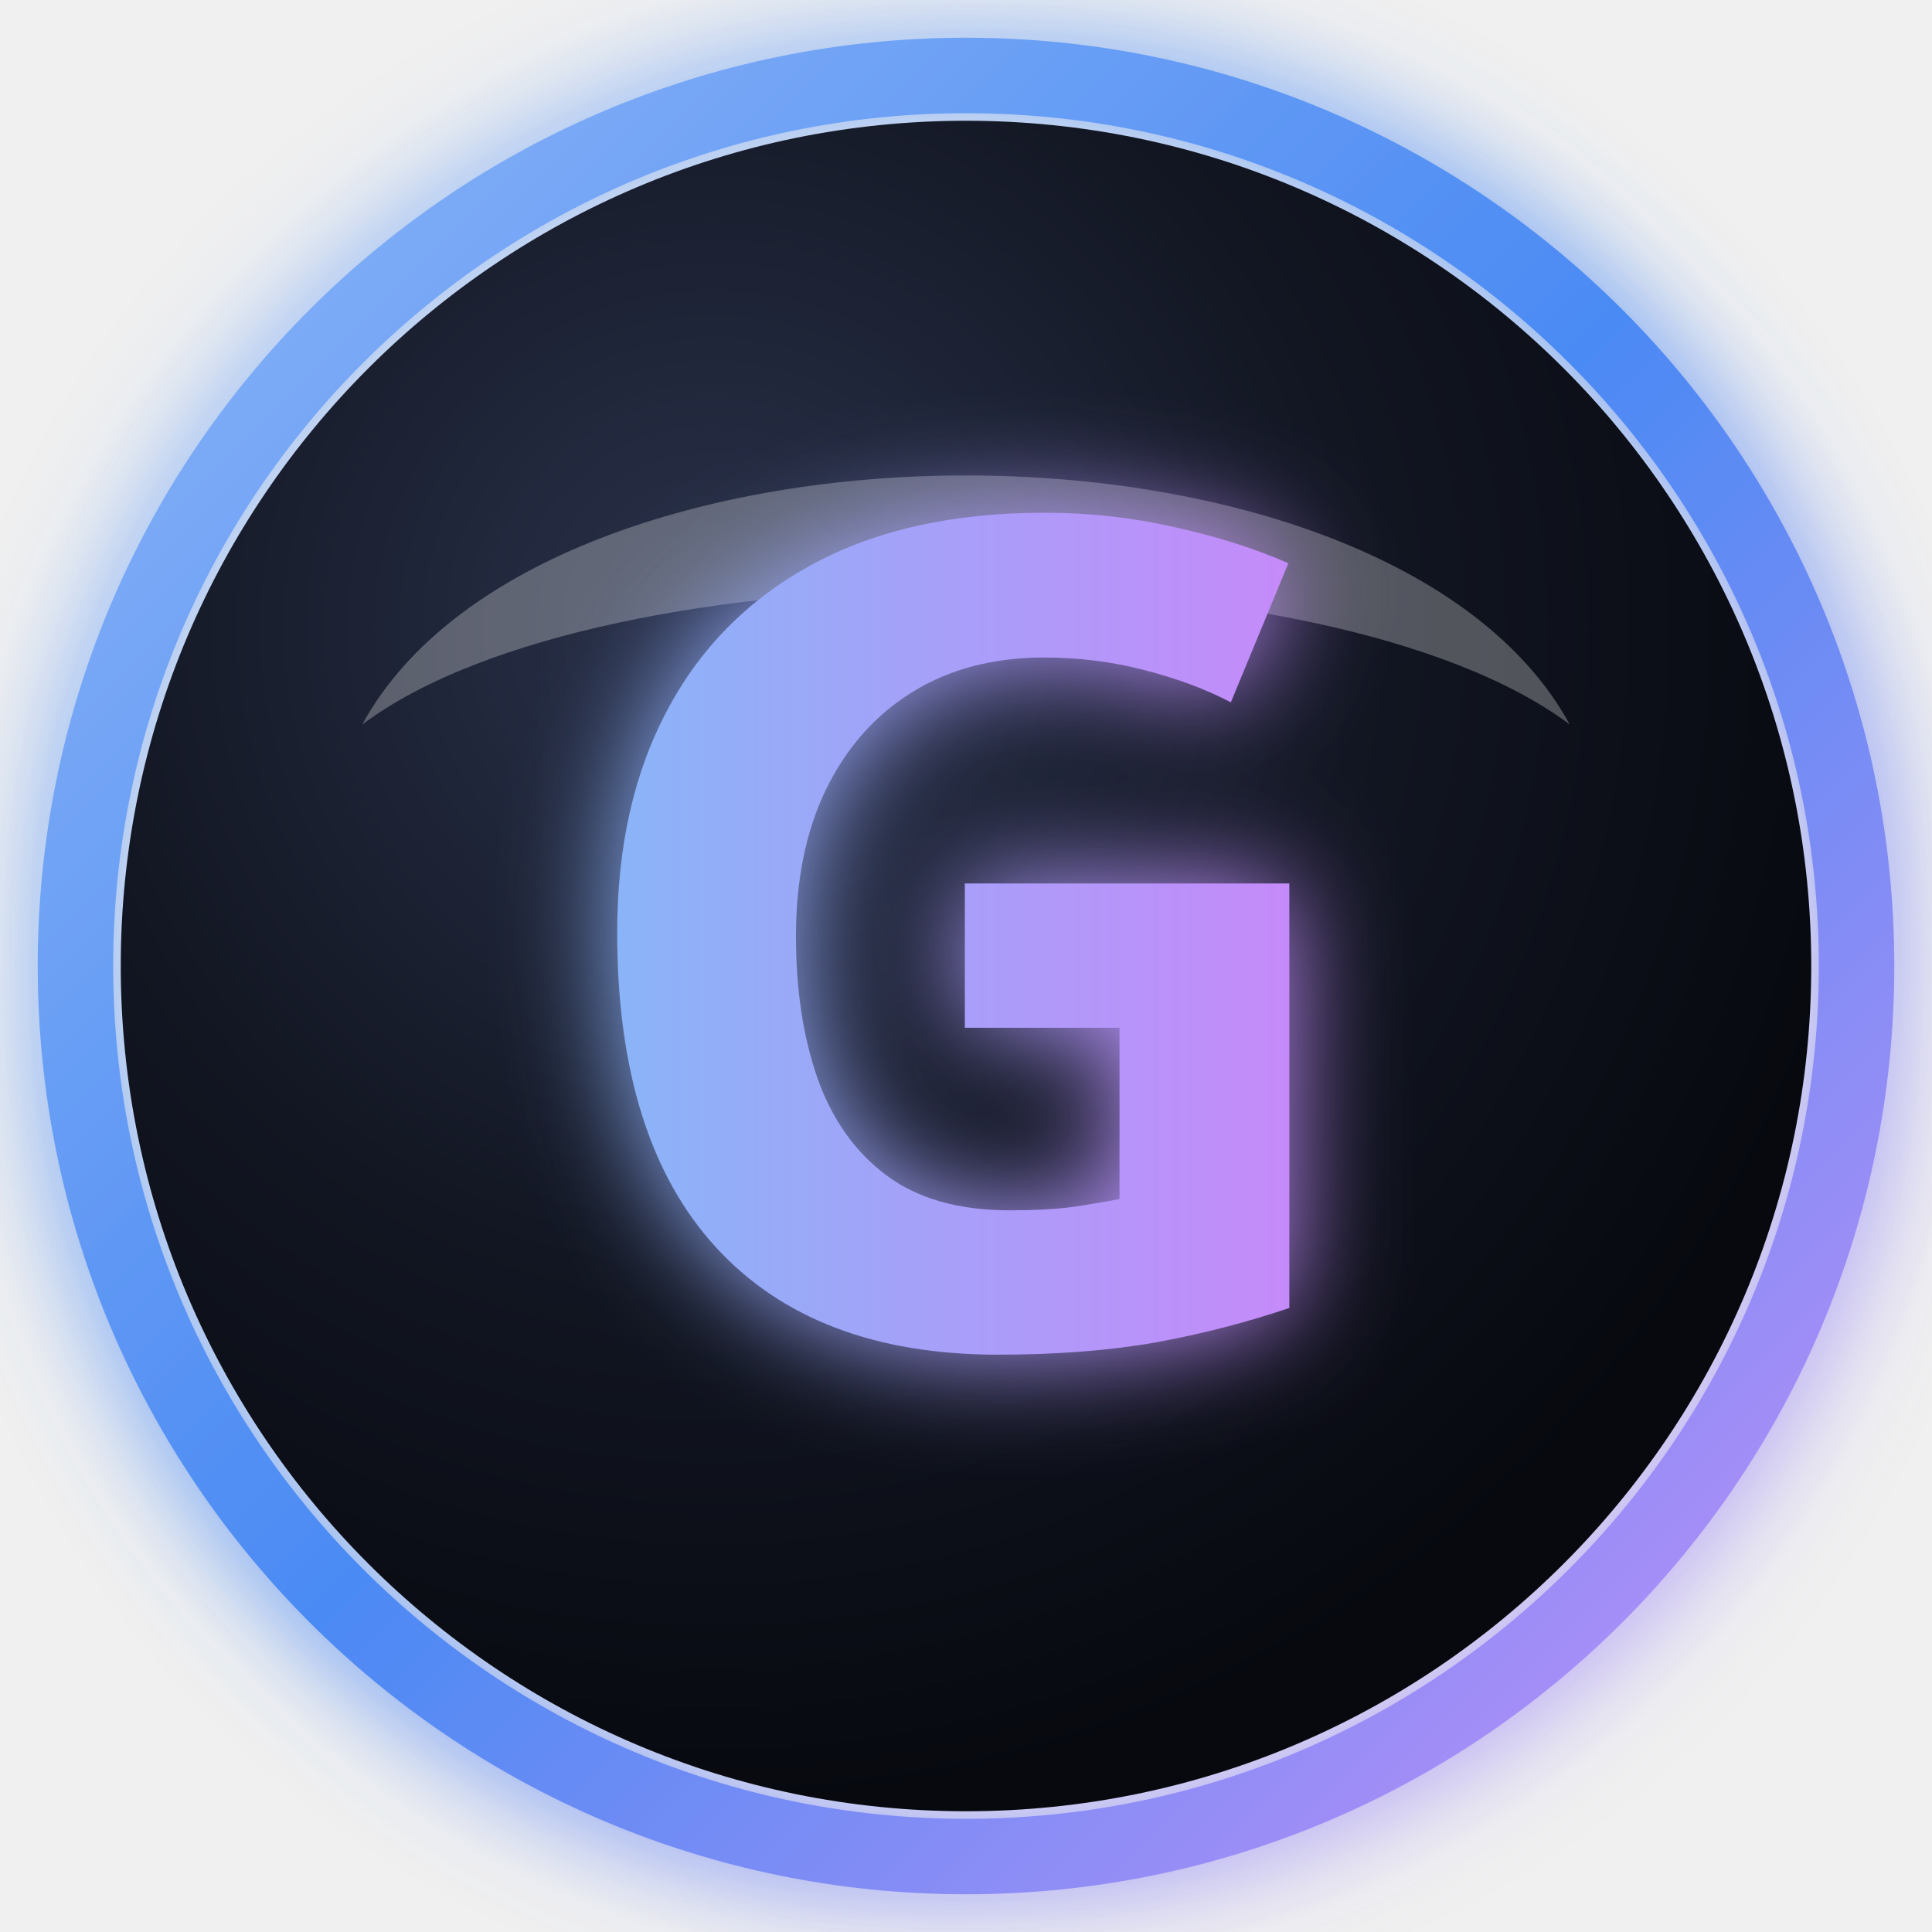
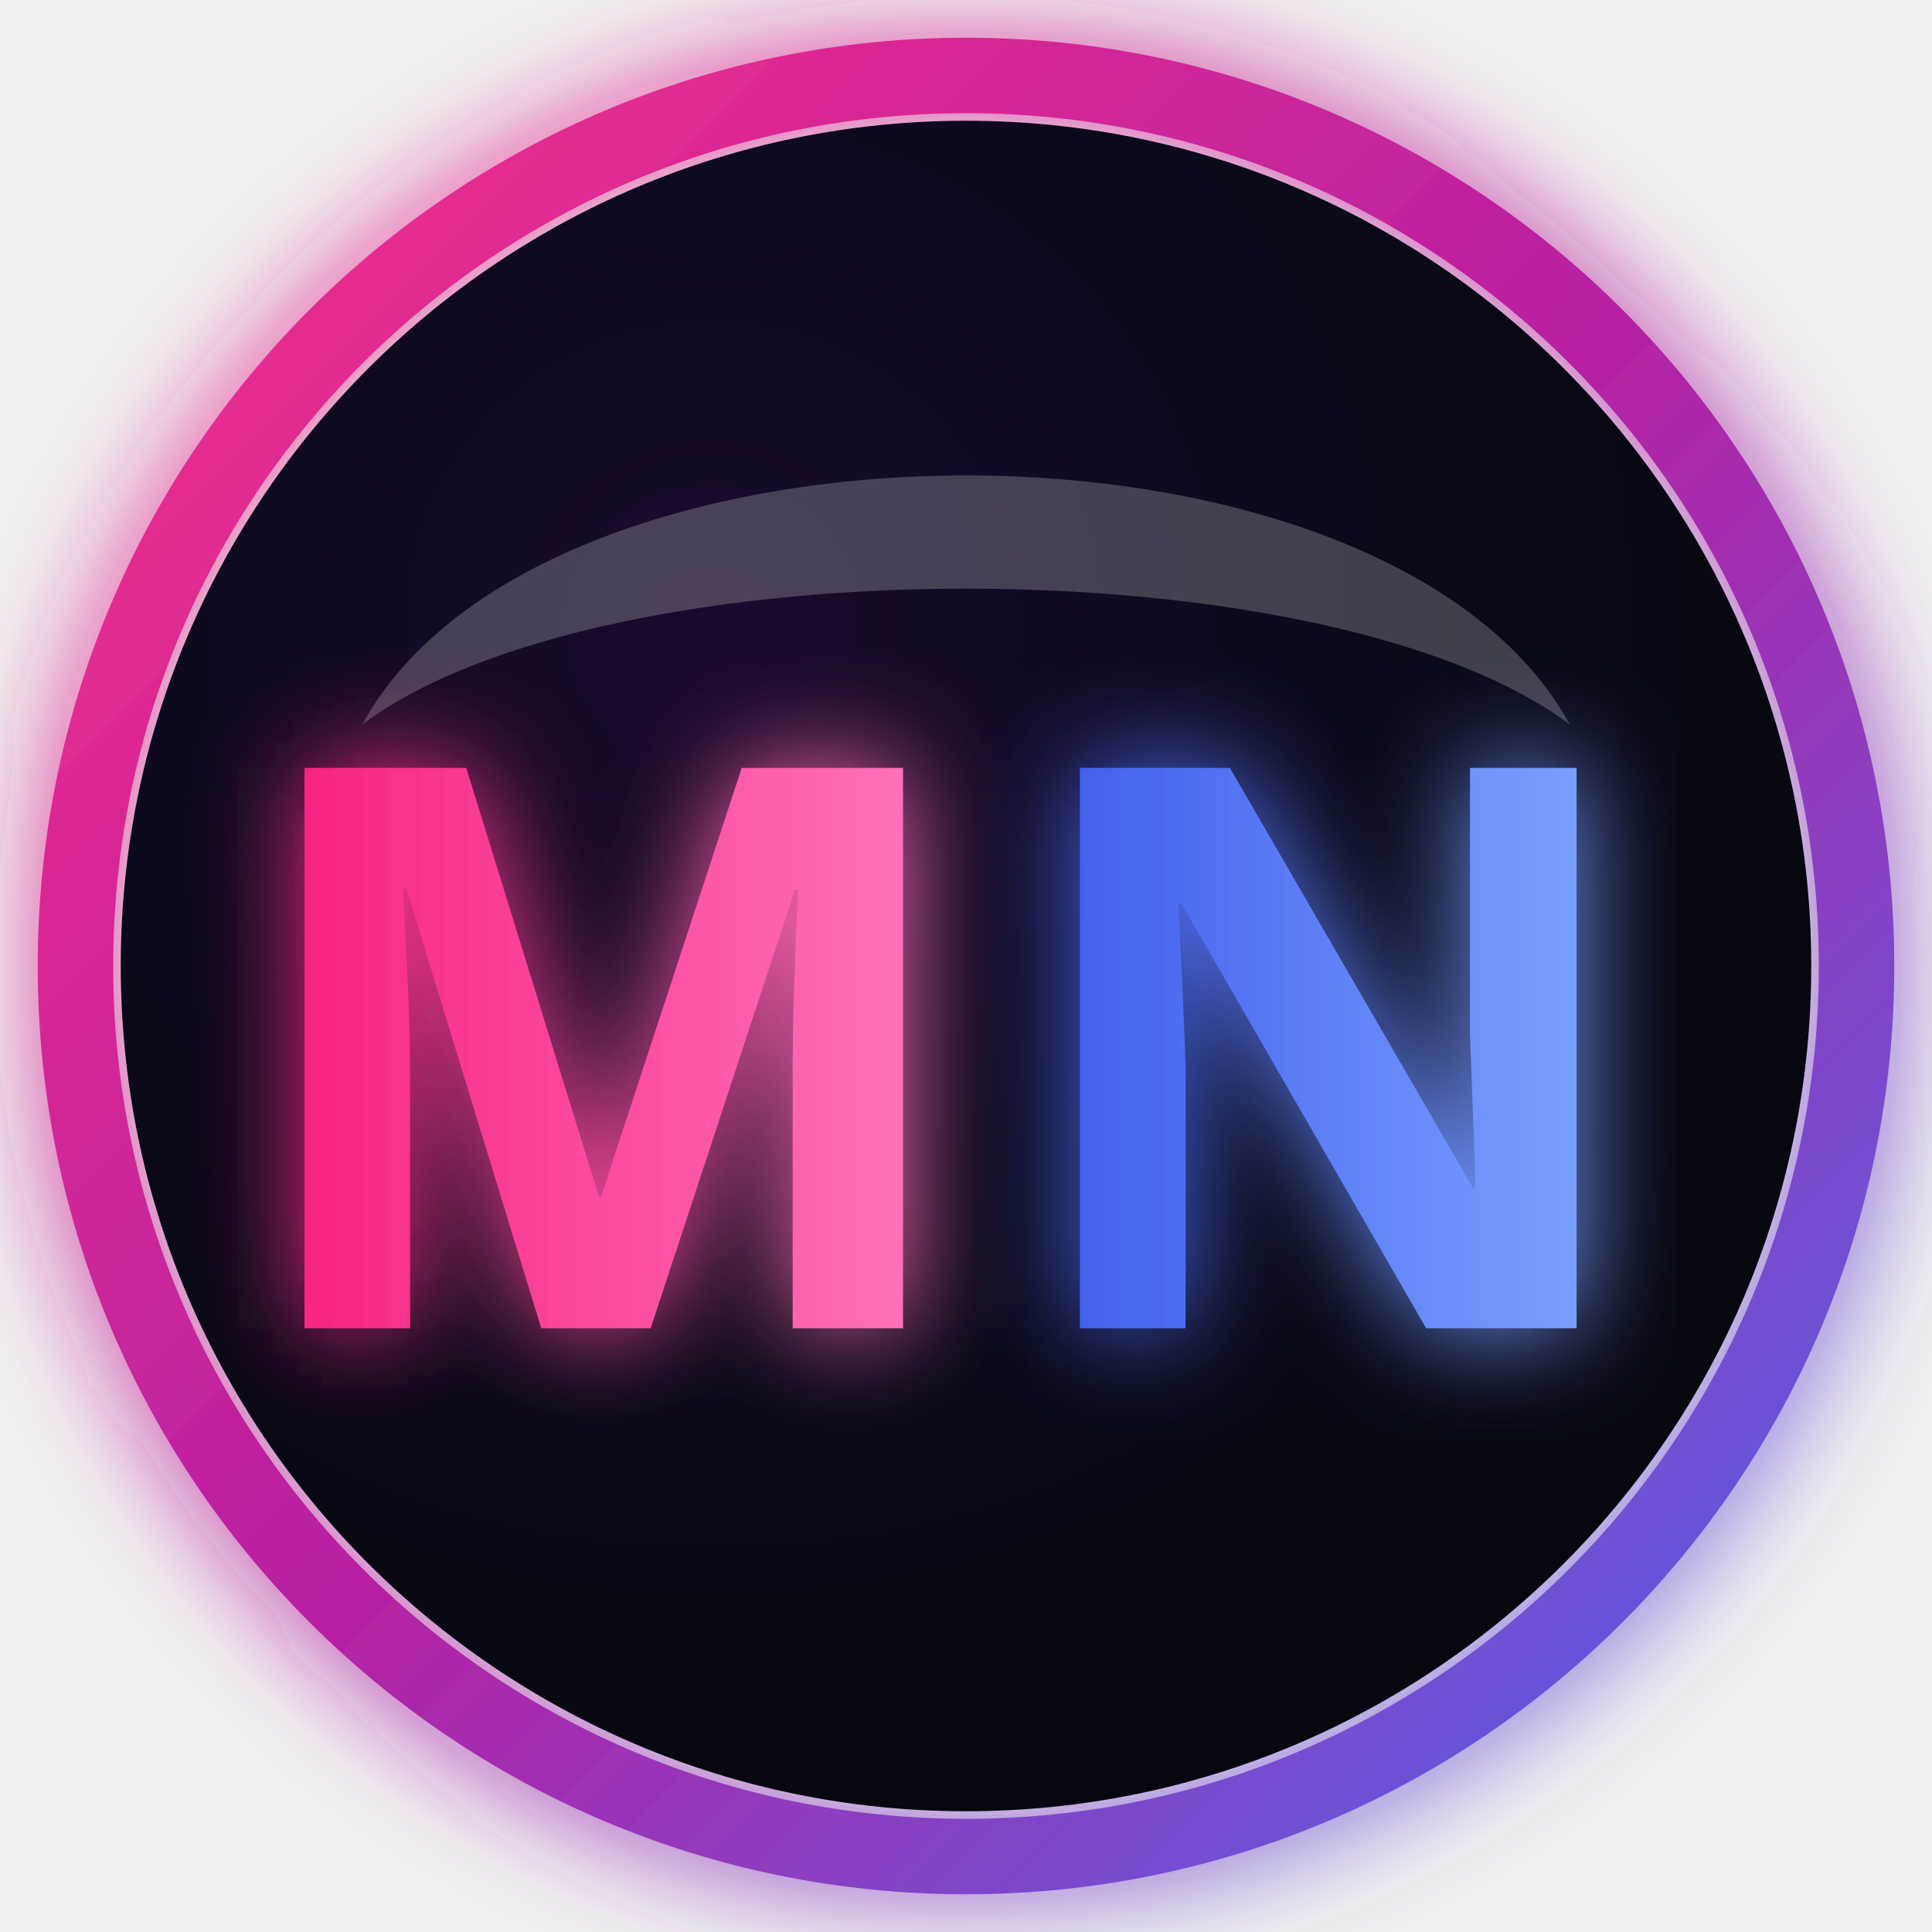
<svg xmlns="http://www.w3.org/2000/svg" viewBox="0 0 64 64" width="64" height="64">
  <defs>
    <radialGradient id="orbGrad" cx="35%" cy="30%" r="70%">
-       <stop offset="0%" stop-color="#2a324b" />
-       <stop offset="55%" stop-color="#121622" />
-       <stop offset="100%" stop-color="#07090f" />
+       <stop offset="0%" stop-color="#1a0a2e" />
+       <stop offset="55%" stop-color="#0a0a1a" />
+       <stop offset="100%" stop-color="#07070f" />
    </radialGradient>
    <linearGradient id="ringGrad" x1="0%" y1="0%" x2="100%" y2="100%">
-       <stop offset="0%" stop-color="#8ab4f8" />
-       <stop offset="50%" stop-color="#4285f4" />
-       <stop offset="100%" stop-color="#c58af9" />
+       <stop offset="0%" stop-color="#f72585" />
+       <stop offset="50%" stop-color="#b5179e" />
+       <stop offset="100%" stop-color="#4361ee" />
    </linearGradient>
-     <linearGradient id="glyphGrad" x1="0%" y1="0%" x2="100%" y2="0%">
-       <stop offset="0%" stop-color="#8ab4f8" />
-       <stop offset="100%" stop-color="#c58af9" />
+     <linearGradient id="glyphGradM" x1="0%" y1="0%" x2="100%" y2="0%">
+       <stop offset="0%" stop-color="#f72585" />
+       <stop offset="100%" stop-color="#ff70b8" />
+     </linearGradient>
+     <linearGradient id="glyphGradN" x1="0%" y1="0%" x2="100%" y2="0%">
+       <stop offset="0%" stop-color="#4361ee" />
+       <stop offset="100%" stop-color="#7a9fff" />
    </linearGradient>
    <filter id="glow" x="-20%" y="-20%" width="140%" height="140%">
      <feGaussianBlur stdDeviation="1.8" result="blur" />
      <feMerge>
        <feMergeNode in="blur" />
        <feMergeNode in="SourceGraphic" />
      </feMerge>
    </filter>
  </defs>
  <circle cx="32" cy="32" r="29.5" fill="none" stroke="url(#ringGrad)" stroke-width="2.5" filter="url(#glow)" opacity="0.95" />
  <circle cx="32" cy="32" r="28" fill="url(#orbGrad)" />
-   <path d="M 12,24 C 18,13 46,13 52,24 C 44,18 20,18 12,24 Z" fill="white" opacity="0.28" />
-   <text x="32" y="44.5" font-family="'Consolas', 'JetBrains Mono', 'Fira Code', 'Segoe UI', monospace" font-size="38" font-weight="900" fill="url(#glyphGrad)" text-anchor="middle" filter="url(#glow)">G</text>
+   <path d="M 12,24 C 18,13 46,13 52,24 C 44,18 20,18 12,24 Z" fill="white" opacity="0.22" />
+   <text x="20" y="44" font-family="'Consolas', 'JetBrains Mono', 'Segoe UI', monospace" font-size="26" font-weight="900" fill="url(#glyphGradM)" text-anchor="middle" filter="url(#glow)">M</text>
+   <text x="44" y="44" font-family="'Consolas', 'JetBrains Mono', 'Segoe UI', monospace" font-size="26" font-weight="900" fill="url(#glyphGradN)" text-anchor="middle" filter="url(#glow)">N</text>
</svg>
